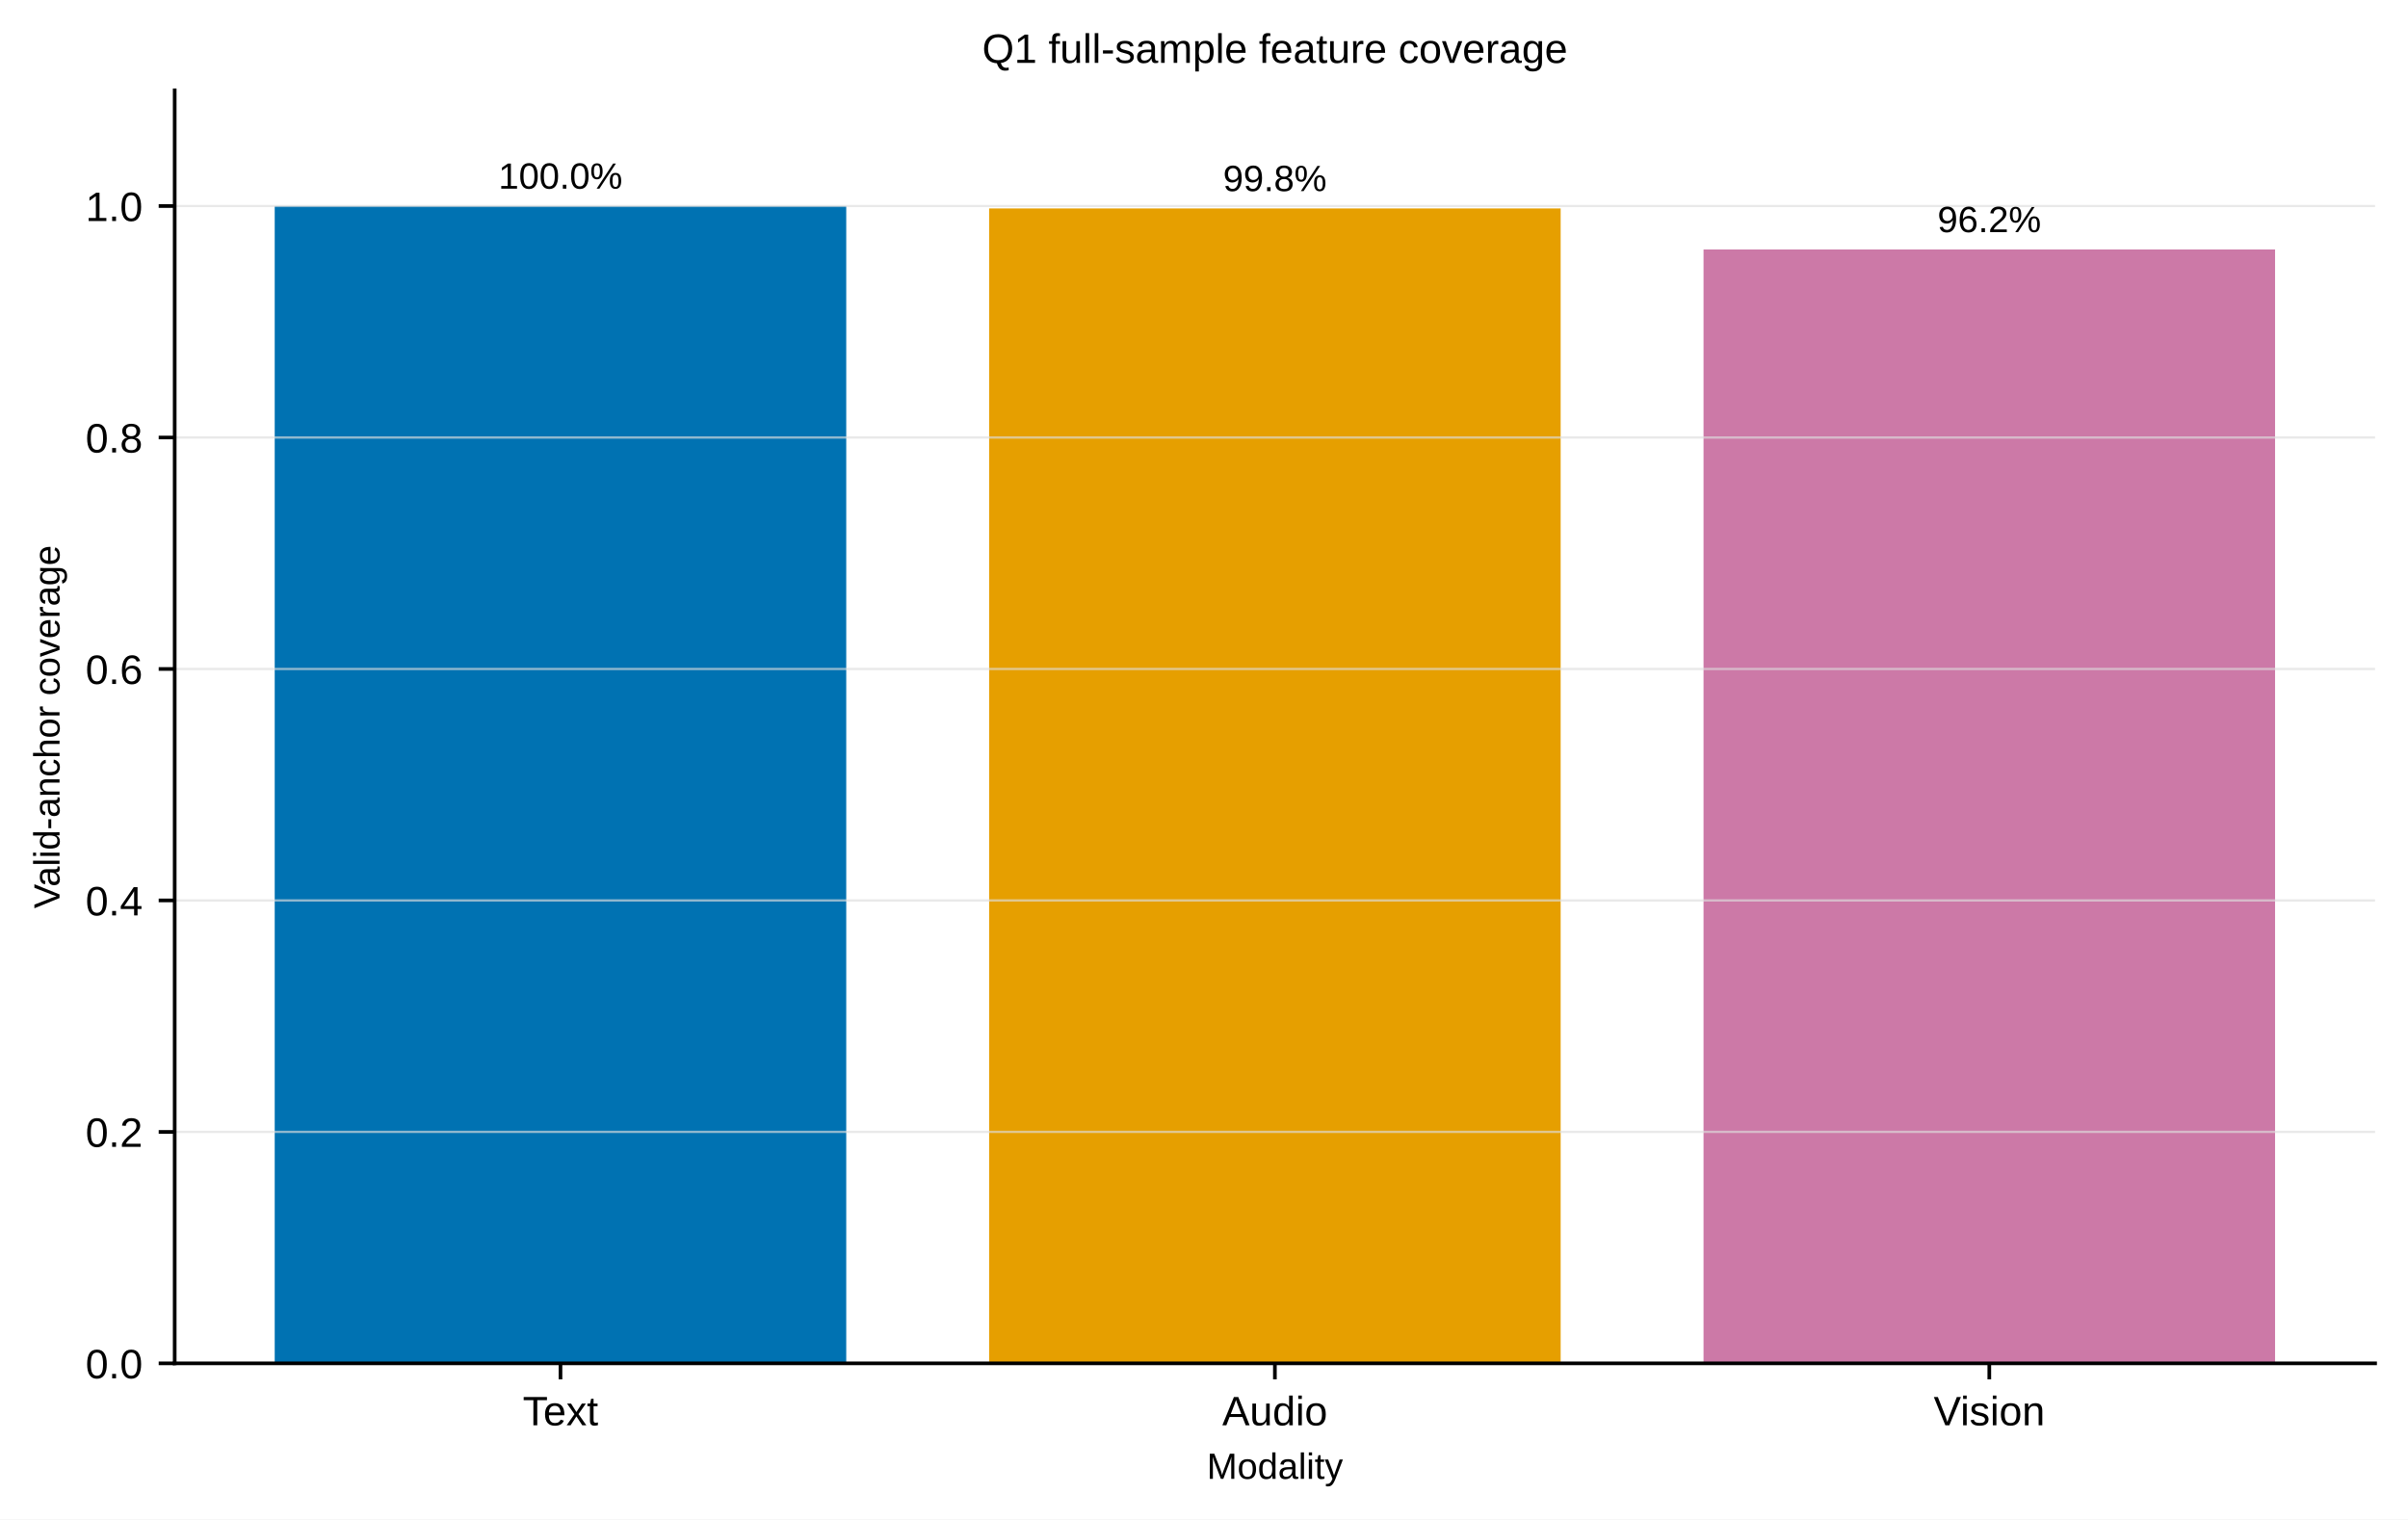
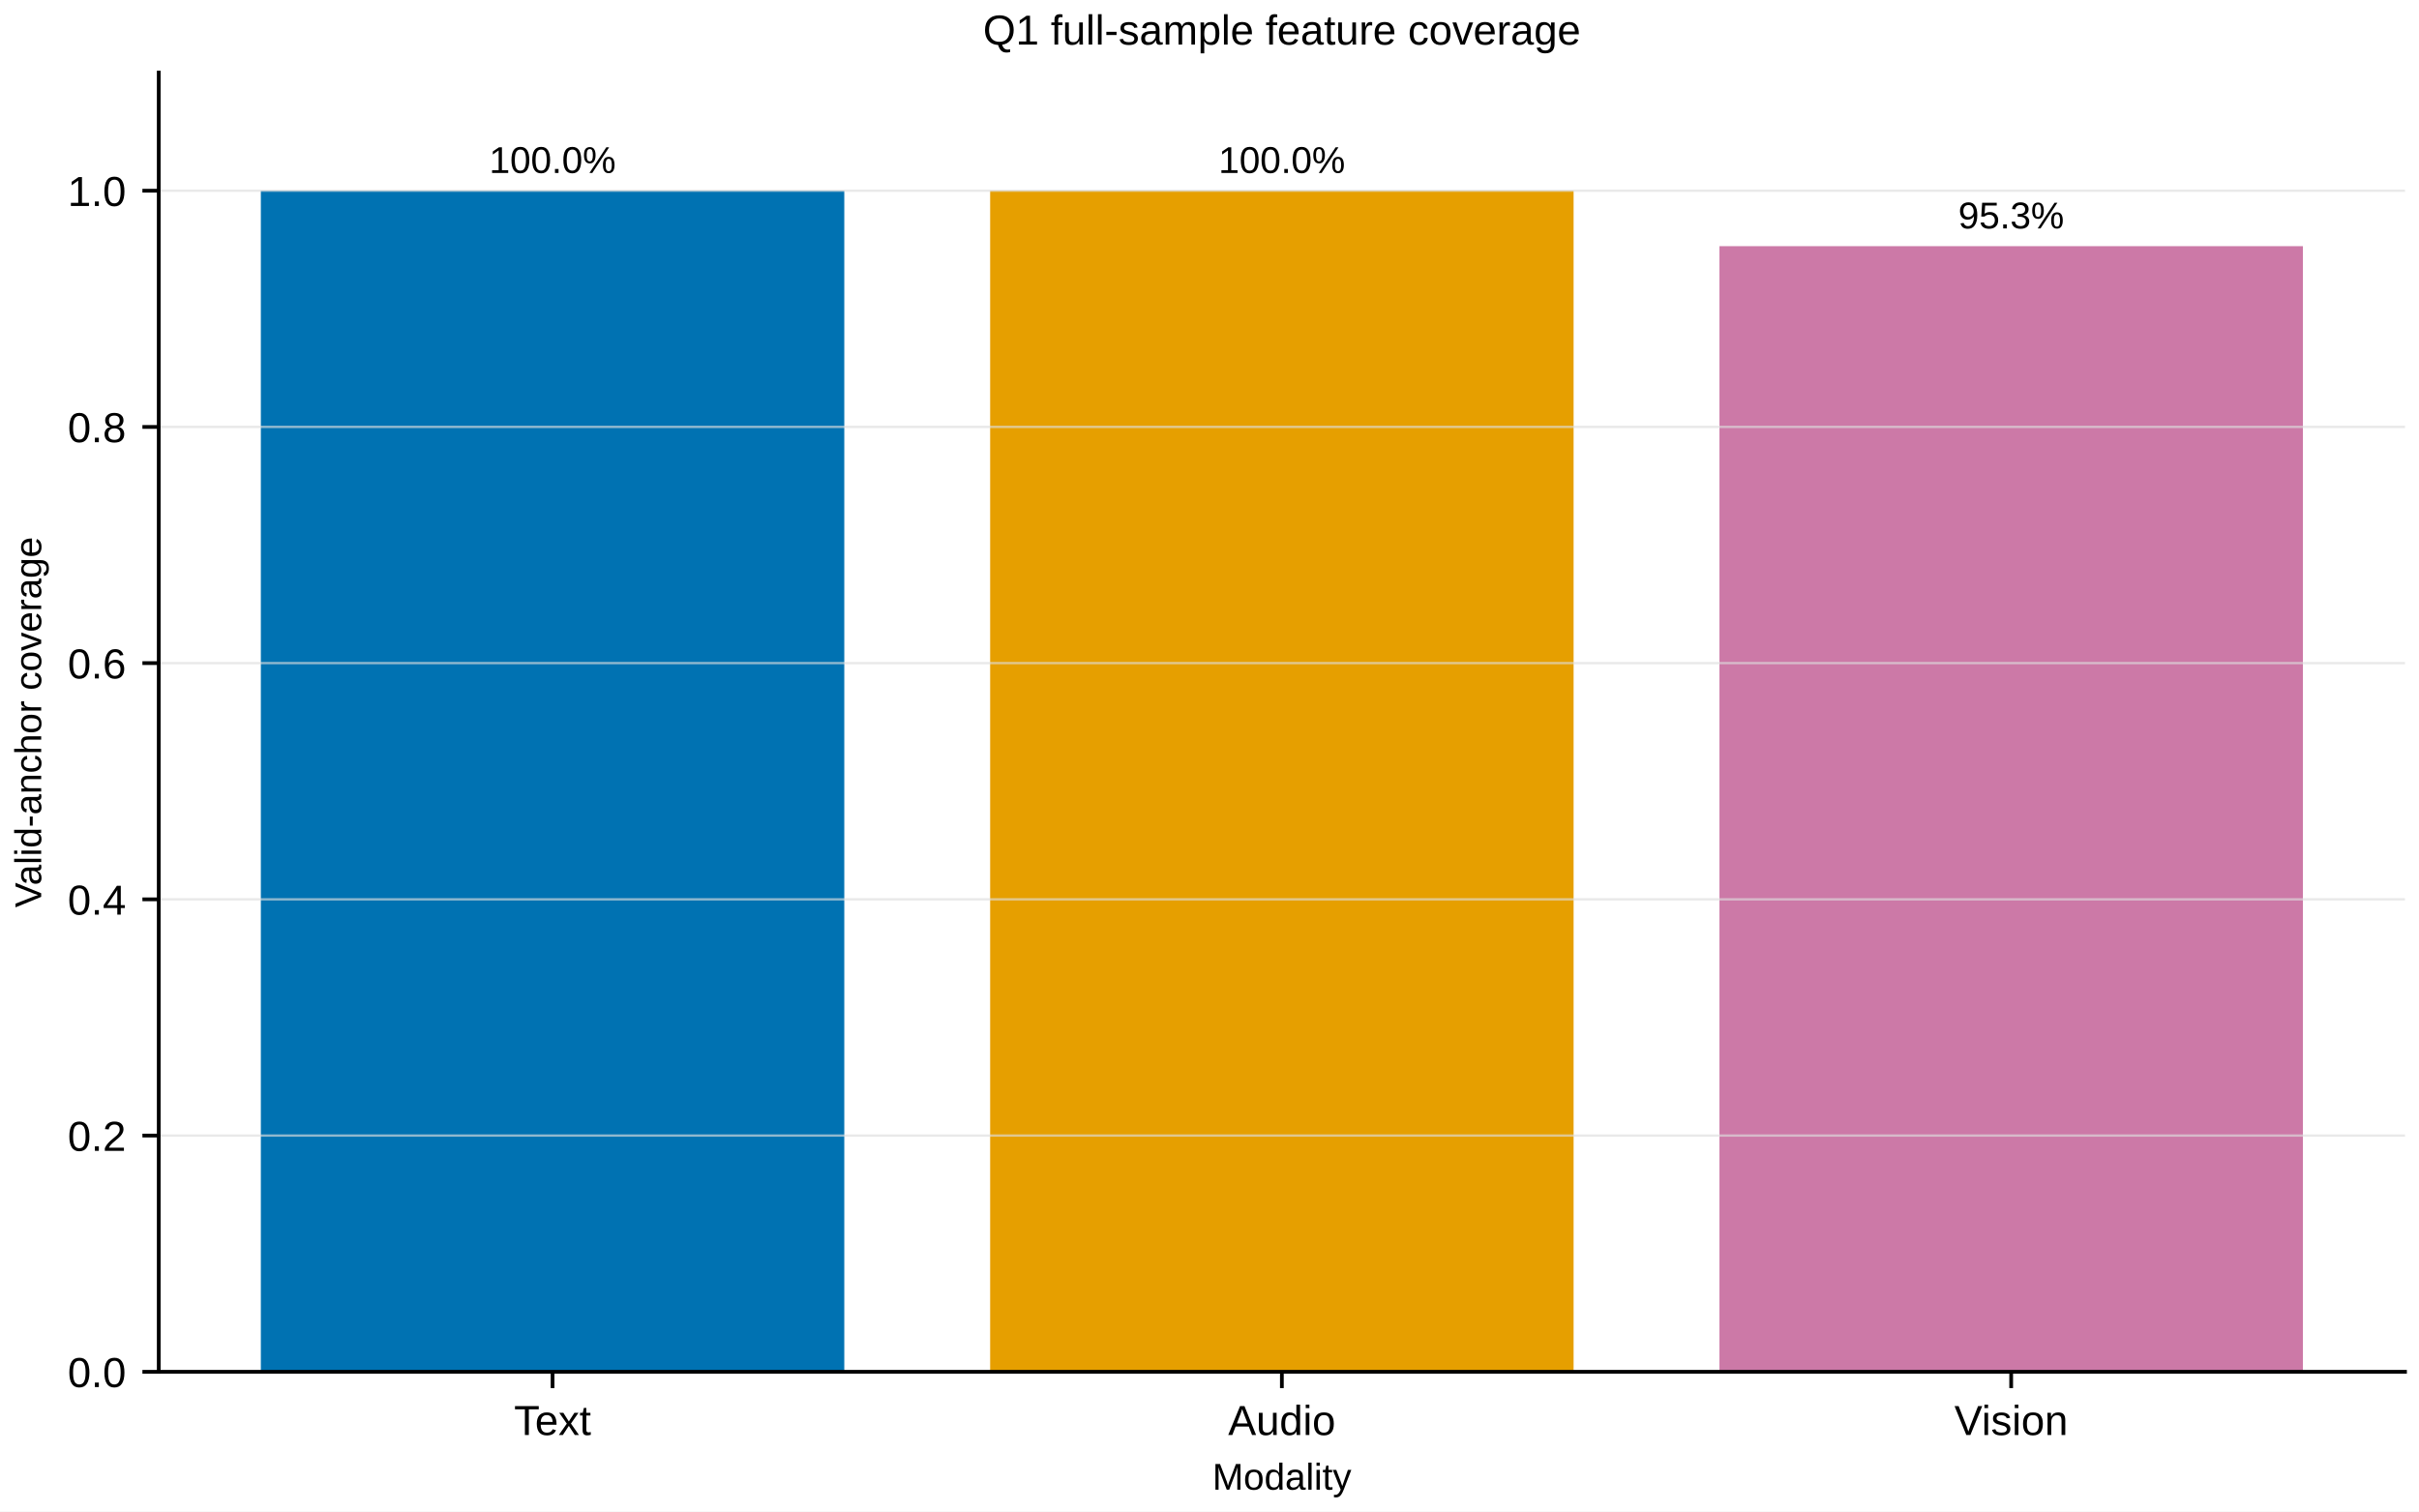
- <svg xmlns="http://www.w3.org/2000/svg" xmlns:xlink="http://www.w3.org/1999/xlink" width="526.8pt" height="332.4pt" viewBox="0 0 526.8 332.4" version="1.1">
+ <svg xmlns="http://www.w3.org/2000/svg" xmlns:xlink="http://www.w3.org/1999/xlink" width="518.4pt" height="324pt" viewBox="0 0 518.4 324" version="1.1">
  <defs>
    <style type="text/css">*{stroke-linejoin: round; stroke-linecap: butt}</style>
  </defs>
  <g id="figure_1">
    <g id="patch_1">
-       <path d="M 0 332.4  L 526.8 332.4  L 526.8 0  L 0 0  z " style="fill: #ffffff" />
+       <path d="M 0 324 L 518.4 324 L 518.4 0 L 0 0 z " style="fill: #ffffff" />
    </g>
    <g id="axes_1">
      <g id="patch_2">
-         <path d="M 38.218 298.245  L 519.6 298.245  L 519.6 19.757  L 38.218 19.757  z " style="fill: #ffffff" />
+         <path d="M 34.018 294.046 L 515.4 294.046 L 515.4 15.558 L 34.018 15.558 z " style="fill: #ffffff" />
      </g>
      <g id="patch_3">
-         <path d="M 60.099 298.245  L 185.133 298.245  L 185.133 45.074  L 60.099 45.074  z " clip-path="url(#p293c6cf063)" style="fill: #0072b2" />
+         <path d="M 55.899 294.046 L 180.933 294.046 L 180.933 40.875 L 55.899 40.875 z " clip-path="url(#pc1af879618)" style="fill: #0072b2" />
      </g>
      <g id="patch_4">
-         <path d="M 216.392 298.245  L 341.426 298.245  L 341.426 45.603  L 216.392 45.603  z " clip-path="url(#p293c6cf063)" style="fill: #e69f00" />
+         <path d="M 212.192 294.046 L 337.226 294.046 L 337.226 40.875 L 212.192 40.875 z " clip-path="url(#pc1af879618)" style="fill: #e69f00" />
      </g>
      <g id="patch_5">
-         <path d="M 372.684 298.245  L 497.719 298.245  L 497.719 54.583  L 372.684 54.583  z " clip-path="url(#p293c6cf063)" style="fill: #cc79a7" />
+         <path d="M 368.485 294.046 L 493.519 294.046 L 493.519 52.761 L 368.485 52.761 z " clip-path="url(#pc1af879618)" style="fill: #cc79a7" />
      </g>
      <g id="matplotlib.axis_1">
        <g id="xtick_1">
          <g id="line2d_1">
            <defs>
-               <path id="m50a93f5ab6" d="M 0 0  L 0 3.5  " style="stroke: #000000; stroke-width: 0.8" />
+               <path id="mef45c1e18e" d="M 0 0 L 0 3.5 " style="stroke: #000000; stroke-width: 0.8" />
            </defs>
            <g>
-               <use xlink:href="#m50a93f5ab6" x="122.616" y="298.245" style="stroke: #000000; stroke-width: 0.8" />
+               <use xlink:href="#mef45c1e18e" x="118.416" y="294.046" style="stroke: #000000; stroke-width: 0.8" />
            </g>
          </g>
          <g id="text_1">
-             <text style="font-size: 9px; font-family: 'Arial', 'Helvetica', 'DejaVu Sans', sans-serif; text-anchor: middle" x="122.616" y="311.798" transform="rotate(-0 122.616 311.7975)">Text</text>
+             <text style="font-size: 9px; font-family: 'Arial', 'Helvetica', 'DejaVu Sans', sans-serif; text-anchor: middle" x="118.416" y="307.598" transform="rotate(-0 118.4163 307.5977)">Text</text>
          </g>
        </g>
        <g id="xtick_2">
          <g id="line2d_2">
            <g>
-               <use xlink:href="#m50a93f5ab6" x="278.909" y="298.245" style="stroke: #000000; stroke-width: 0.8" />
+               <use xlink:href="#mef45c1e18e" x="274.709" y="294.046" style="stroke: #000000; stroke-width: 0.8" />
            </g>
          </g>
          <g id="text_2">
-             <text style="font-size: 9px; font-family: 'Arial', 'Helvetica', 'DejaVu Sans', sans-serif; text-anchor: middle" x="278.909" y="311.798" transform="rotate(-0 278.9087 311.7975)">Audio</text>
+             <text style="font-size: 9px; font-family: 'Arial', 'Helvetica', 'DejaVu Sans', sans-serif; text-anchor: middle" x="274.709" y="307.598" transform="rotate(-0 274.709 307.5977)">Audio</text>
          </g>
        </g>
        <g id="xtick_3">
          <g id="line2d_3">
            <g>
-               <use xlink:href="#m50a93f5ab6" x="435.201" y="298.245" style="stroke: #000000; stroke-width: 0.8" />
+               <use xlink:href="#mef45c1e18e" x="431.002" y="294.046" style="stroke: #000000; stroke-width: 0.8" />
            </g>
          </g>
          <g id="text_3">
-             <text style="font-size: 9px; font-family: 'Arial', 'Helvetica', 'DejaVu Sans', sans-serif; text-anchor: middle" x="435.201" y="311.798" transform="rotate(-0 435.2015 311.7975)">Vision</text>
+             <text style="font-size: 9px; font-family: 'Arial', 'Helvetica', 'DejaVu Sans', sans-serif; text-anchor: middle" x="431.002" y="307.598" transform="rotate(-0 431.0017 307.5977)">Vision</text>
          </g>
        </g>
        <g id="text_4">
-           <text style="font-size: 8px; font-family: 'Arial', 'Helvetica', 'DejaVu Sans', sans-serif; text-anchor: middle" x="278.909" y="323.516" transform="rotate(-0 278.9087 323.5158)">Modality</text>
+           <text style="font-size: 8px; font-family: 'Arial', 'Helvetica', 'DejaVu Sans', sans-serif; text-anchor: middle" x="274.709" y="319.316" transform="rotate(-0 274.709 319.316)">Modality</text>
        </g>
      </g>
      <g id="matplotlib.axis_2">
        <g id="ytick_1">
          <g id="line2d_4">
-             <path d="M 38.218 298.245  L 519.6 298.245  " clip-path="url(#p293c6cf063)" style="fill: none; stroke: #dddddd; stroke-opacity: 0.65; stroke-width: 0.5; stroke-linecap: square" />
+             <path d="M 34.018 294.046 L 515.4 294.046 " clip-path="url(#pc1af879618)" style="fill: none; stroke: #dddddd; stroke-opacity: 0.65; stroke-width: 0.5; stroke-linecap: square" />
          </g>
          <g id="line2d_5">
            <defs>
-               <path id="mda0a8aefa5" d="M 0 0  L -3.5 0  " style="stroke: #000000; stroke-width: 0.8" />
+               <path id="mcff346ad55" d="M 0 0 L -3.5 0 " style="stroke: #000000; stroke-width: 0.8" />
            </defs>
            <g>
-               <use xlink:href="#mda0a8aefa5" x="38.218" y="298.245" style="stroke: #000000; stroke-width: 0.8" />
+               <use xlink:href="#mcff346ad55" x="34.018" y="294.046" style="stroke: #000000; stroke-width: 0.8" />
            </g>
          </g>
          <g id="text_5">
-             <text style="font-size: 9px; font-family: 'Arial', 'Helvetica', 'DejaVu Sans', sans-serif; text-anchor: end" x="31.218" y="301.521" transform="rotate(-0 31.21797 301.5214)">0.0</text>
+             <text style="font-size: 9px; font-family: 'Arial', 'Helvetica', 'DejaVu Sans', sans-serif; text-anchor: end" x="27.018" y="297.322" transform="rotate(-0 27.01821 297.3216)">0.0</text>
          </g>
        </g>
        <g id="ytick_2">
          <g id="line2d_6">
-             <path d="M 38.218 247.611  L 519.6 247.611  " clip-path="url(#p293c6cf063)" style="fill: none; stroke: #dddddd; stroke-opacity: 0.65; stroke-width: 0.5; stroke-linecap: square" />
+             <path d="M 34.018 243.411 L 515.4 243.411 " clip-path="url(#pc1af879618)" style="fill: none; stroke: #dddddd; stroke-opacity: 0.65; stroke-width: 0.5; stroke-linecap: square" />
          </g>
          <g id="line2d_7">
            <g>
-               <use xlink:href="#mda0a8aefa5" x="38.218" y="247.611" style="stroke: #000000; stroke-width: 0.8" />
+               <use xlink:href="#mcff346ad55" x="34.018" y="243.411" style="stroke: #000000; stroke-width: 0.8" />
            </g>
          </g>
          <g id="text_6">
-             <text style="font-size: 9px; font-family: 'Arial', 'Helvetica', 'DejaVu Sans', sans-serif; text-anchor: end" x="31.218" y="250.887" transform="rotate(-0 31.21797 250.8872)">0.2</text>
+             <text style="font-size: 9px; font-family: 'Arial', 'Helvetica', 'DejaVu Sans', sans-serif; text-anchor: end" x="27.018" y="246.687" transform="rotate(-0 27.01821 246.6875)">0.2</text>
          </g>
        </g>
        <g id="ytick_3">
          <g id="line2d_8">
-             <path d="M 38.218 196.977  L 519.6 196.977  " clip-path="url(#p293c6cf063)" style="fill: none; stroke: #dddddd; stroke-opacity: 0.65; stroke-width: 0.5; stroke-linecap: square" />
+             <path d="M 34.018 192.777 L 515.4 192.777 " clip-path="url(#pc1af879618)" style="fill: none; stroke: #dddddd; stroke-opacity: 0.65; stroke-width: 0.5; stroke-linecap: square" />
          </g>
          <g id="line2d_9">
            <g>
-               <use xlink:href="#mda0a8aefa5" x="38.218" y="196.977" style="stroke: #000000; stroke-width: 0.8" />
+               <use xlink:href="#mcff346ad55" x="34.018" y="192.777" style="stroke: #000000; stroke-width: 0.8" />
            </g>
          </g>
          <g id="text_7">
-             <text style="font-size: 9px; font-family: 'Arial', 'Helvetica', 'DejaVu Sans', sans-serif; text-anchor: end" x="31.218" y="200.253" transform="rotate(-0 31.21797 200.2531)">0.4</text>
+             <text style="font-size: 9px; font-family: 'Arial', 'Helvetica', 'DejaVu Sans', sans-serif; text-anchor: end" x="27.018" y="196.053" transform="rotate(-0 27.01821 196.0533)">0.4</text>
          </g>
        </g>
        <g id="ytick_4">
          <g id="line2d_10">
-             <path d="M 38.218 146.343  L 519.6 146.343  " clip-path="url(#p293c6cf063)" style="fill: none; stroke: #dddddd; stroke-opacity: 0.65; stroke-width: 0.5; stroke-linecap: square" />
+             <path d="M 34.018 142.143 L 515.4 142.143 " clip-path="url(#pc1af879618)" style="fill: none; stroke: #dddddd; stroke-opacity: 0.65; stroke-width: 0.5; stroke-linecap: square" />
          </g>
          <g id="line2d_11">
            <g>
-               <use xlink:href="#mda0a8aefa5" x="38.218" y="146.343" style="stroke: #000000; stroke-width: 0.8" />
+               <use xlink:href="#mcff346ad55" x="34.018" y="142.143" style="stroke: #000000; stroke-width: 0.8" />
            </g>
          </g>
          <g id="text_8">
-             <text style="font-size: 9px; font-family: 'Arial', 'Helvetica', 'DejaVu Sans', sans-serif; text-anchor: end" x="31.218" y="149.619" transform="rotate(-0 31.21797 149.6189)">0.6</text>
+             <text style="font-size: 9px; font-family: 'Arial', 'Helvetica', 'DejaVu Sans', sans-serif; text-anchor: end" x="27.018" y="145.419" transform="rotate(-0 27.01821 145.4191)">0.6</text>
          </g>
        </g>
        <g id="ytick_5">
          <g id="line2d_12">
-             <path d="M 38.218 95.709  L 519.6 95.709  " clip-path="url(#p293c6cf063)" style="fill: none; stroke: #dddddd; stroke-opacity: 0.65; stroke-width: 0.5; stroke-linecap: square" />
+             <path d="M 34.018 91.509 L 515.4 91.509 " clip-path="url(#pc1af879618)" style="fill: none; stroke: #dddddd; stroke-opacity: 0.65; stroke-width: 0.5; stroke-linecap: square" />
          </g>
          <g id="line2d_13">
            <g>
-               <use xlink:href="#mda0a8aefa5" x="38.218" y="95.709" style="stroke: #000000; stroke-width: 0.8" />
+               <use xlink:href="#mcff346ad55" x="34.018" y="91.509" style="stroke: #000000; stroke-width: 0.8" />
            </g>
          </g>
          <g id="text_9">
-             <text style="font-size: 9px; font-family: 'Arial', 'Helvetica', 'DejaVu Sans', sans-serif; text-anchor: end" x="31.218" y="98.985" transform="rotate(-0 31.21797 98.98472)">0.8</text>
+             <text style="font-size: 9px; font-family: 'Arial', 'Helvetica', 'DejaVu Sans', sans-serif; text-anchor: end" x="27.018" y="94.785" transform="rotate(-0 27.01821 94.78496)">0.8</text>
          </g>
        </g>
        <g id="ytick_6">
          <g id="line2d_14">
-             <path d="M 38.218 45.074  L 519.6 45.074  " clip-path="url(#p293c6cf063)" style="fill: none; stroke: #dddddd; stroke-opacity: 0.65; stroke-width: 0.5; stroke-linecap: square" />
+             <path d="M 34.018 40.875 L 515.4 40.875 " clip-path="url(#pc1af879618)" style="fill: none; stroke: #dddddd; stroke-opacity: 0.65; stroke-width: 0.5; stroke-linecap: square" />
          </g>
          <g id="line2d_15">
            <g>
-               <use xlink:href="#mda0a8aefa5" x="38.218" y="45.074" style="stroke: #000000; stroke-width: 0.8" />
+               <use xlink:href="#mcff346ad55" x="34.018" y="40.875" style="stroke: #000000; stroke-width: 0.8" />
            </g>
          </g>
          <g id="text_10">
-             <text style="font-size: 9px; font-family: 'Arial', 'Helvetica', 'DejaVu Sans', sans-serif; text-anchor: end" x="31.218" y="48.351" transform="rotate(-0 31.21797 48.35055)">1.0</text>
+             <text style="font-size: 9px; font-family: 'Arial', 'Helvetica', 'DejaVu Sans', sans-serif; text-anchor: end" x="27.018" y="44.151" transform="rotate(-0 27.01821 44.15079)">1.0</text>
          </g>
        </g>
        <g id="text_11">
-           <text style="font-size: 8px; font-family: 'Arial', 'Helvetica', 'DejaVu Sans', sans-serif; text-anchor: middle" x="13.024" y="159.001" transform="rotate(-90 13.02422 159.0013)">Valid-anchor coverage</text>
+           <text style="font-size: 8px; font-family: 'Arial', 'Helvetica', 'DejaVu Sans', sans-serif; text-anchor: middle" x="8.824" y="154.802" transform="rotate(-90 8.824459 154.8015)">Valid-anchor coverage</text>
        </g>
      </g>
      <g id="patch_6">
-         <path d="M 38.218 298.245  L 38.218 19.757  " style="fill: none; stroke: #000000; stroke-width: 0.8; stroke-linejoin: miter; stroke-linecap: square" />
+         <path d="M 34.018 294.046 L 34.018 15.558 " style="fill: none; stroke: #000000; stroke-width: 0.8; stroke-linejoin: miter; stroke-linecap: square" />
      </g>
      <g id="patch_7">
-         <path d="M 38.218 298.245  L 519.6 298.245  " style="fill: none; stroke: #000000; stroke-width: 0.8; stroke-linejoin: miter; stroke-linecap: square" />
+         <path d="M 34.018 294.046 L 515.4 294.046 " style="fill: none; stroke: #000000; stroke-width: 0.8; stroke-linejoin: miter; stroke-linecap: square" />
      </g>
      <g id="text_12">
-         <text style="font-size: 8px; font-family: 'Arial', 'Helvetica', 'DejaVu Sans', sans-serif; text-anchor: middle" x="122.616" y="41.277" transform="rotate(-0 122.616 41.27687)">100.0%</text>
+         <text style="font-size: 8px; font-family: 'Arial', 'Helvetica', 'DejaVu Sans', sans-serif; text-anchor: middle" x="118.416" y="37.077" transform="rotate(-0 118.4163 37.07711)">100.0%</text>
      </g>
      <g id="text_13">
-         <text style="font-size: 8px; font-family: 'Arial', 'Helvetica', 'DejaVu Sans', sans-serif; text-anchor: middle" x="278.909" y="41.805" transform="rotate(-0 278.9087 41.80513)">99.8%</text>
+         <text style="font-size: 8px; font-family: 'Arial', 'Helvetica', 'DejaVu Sans', sans-serif; text-anchor: middle" x="274.709" y="37.077" transform="rotate(-0 274.709 37.07711)">100.0%</text>
      </g>
      <g id="text_14">
-         <text style="font-size: 8px; font-family: 'Arial', 'Helvetica', 'DejaVu Sans', sans-serif; text-anchor: middle" x="435.201" y="50.786" transform="rotate(-0 435.2015 50.78563)">96.2%</text>
+         <text style="font-size: 8px; font-family: 'Arial', 'Helvetica', 'DejaVu Sans', sans-serif; text-anchor: middle" x="431.002" y="48.963" transform="rotate(-0 431.0017 48.96306)">95.3%</text>
      </g>
      <g id="text_15">
-         <text style="font-size: 9px; font-family: 'Arial', 'Helvetica', 'DejaVu Sans', sans-serif; text-anchor: middle" x="278.909" y="13.757" transform="rotate(-0 278.9087 13.75734)">Q1 full-sample feature coverage</text>
+         <text style="font-size: 9px; font-family: 'Arial', 'Helvetica', 'DejaVu Sans', sans-serif; text-anchor: middle" x="274.709" y="9.558" transform="rotate(-0 274.709 9.557584)">Q1 full-sample feature coverage</text>
      </g>
    </g>
  </g>
  <defs>
-     <clipPath id="p293c6cf063">
-       <rect x="38.218" y="19.757" width="481.382" height="278.488" />
+     <clipPath id="pc1af879618">
+       <rect x="34.018" y="15.558" width="481.382" height="278.488" />
    </clipPath>
  </defs>
</svg>
